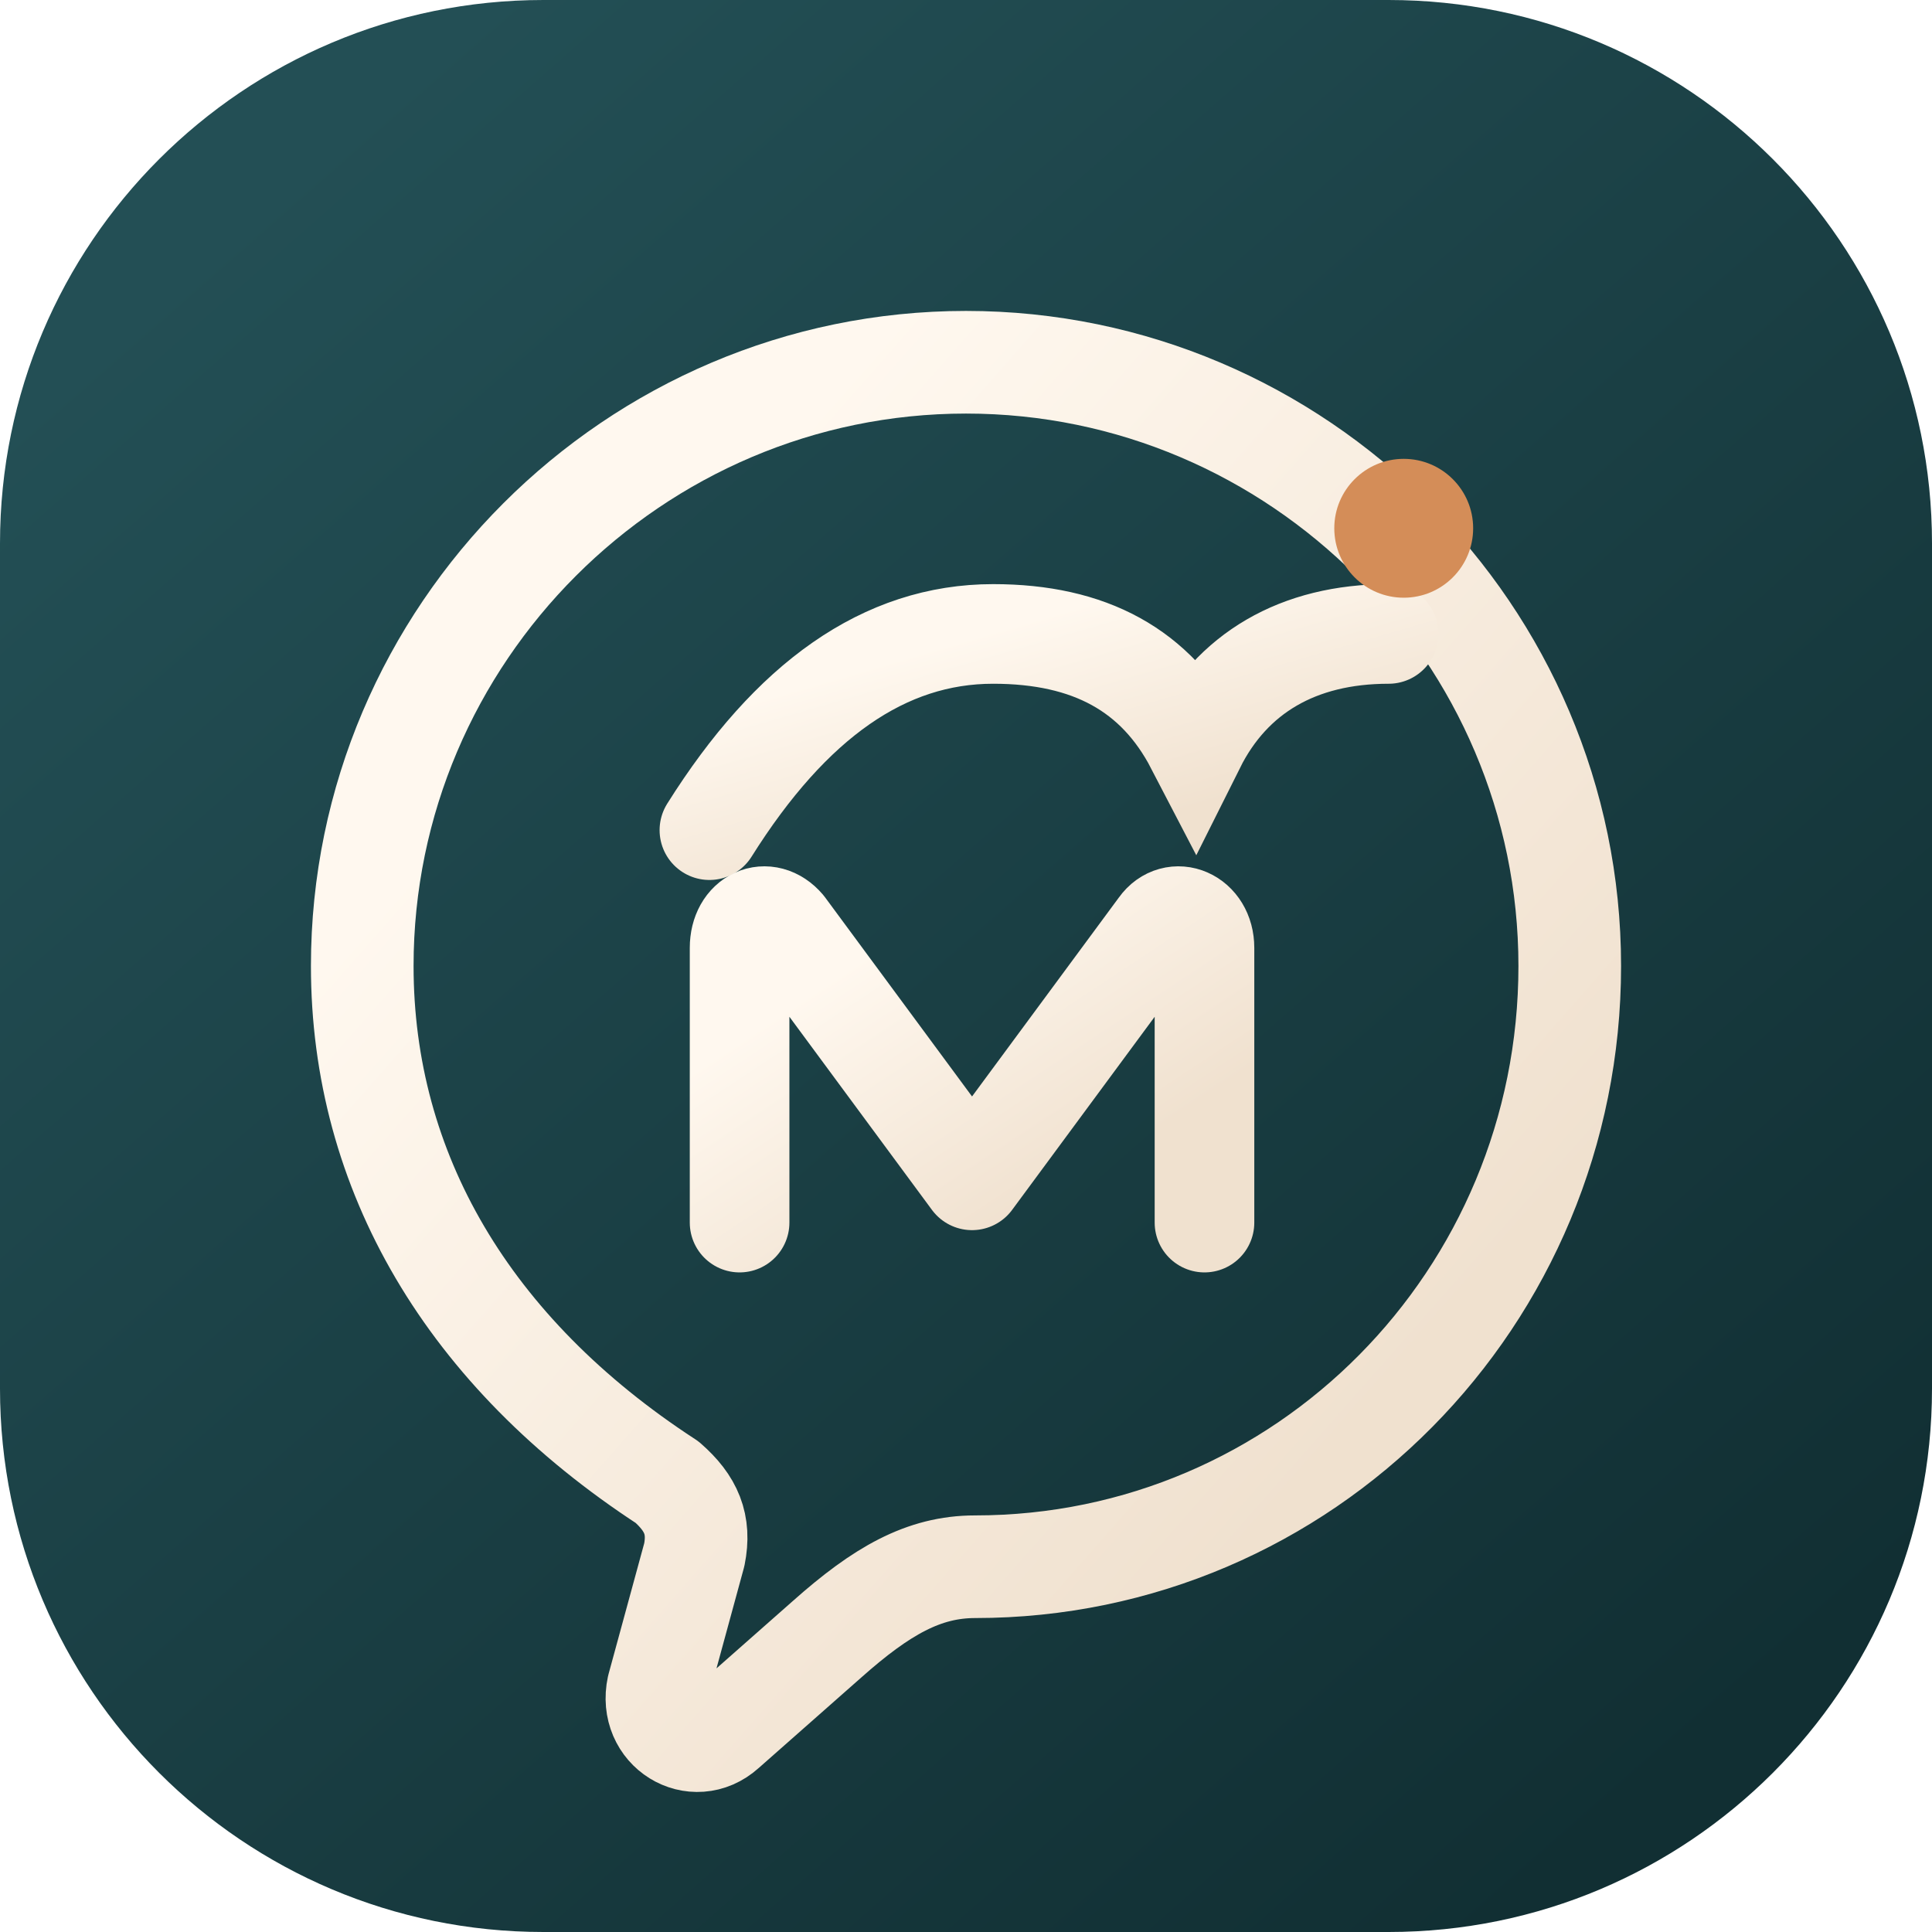
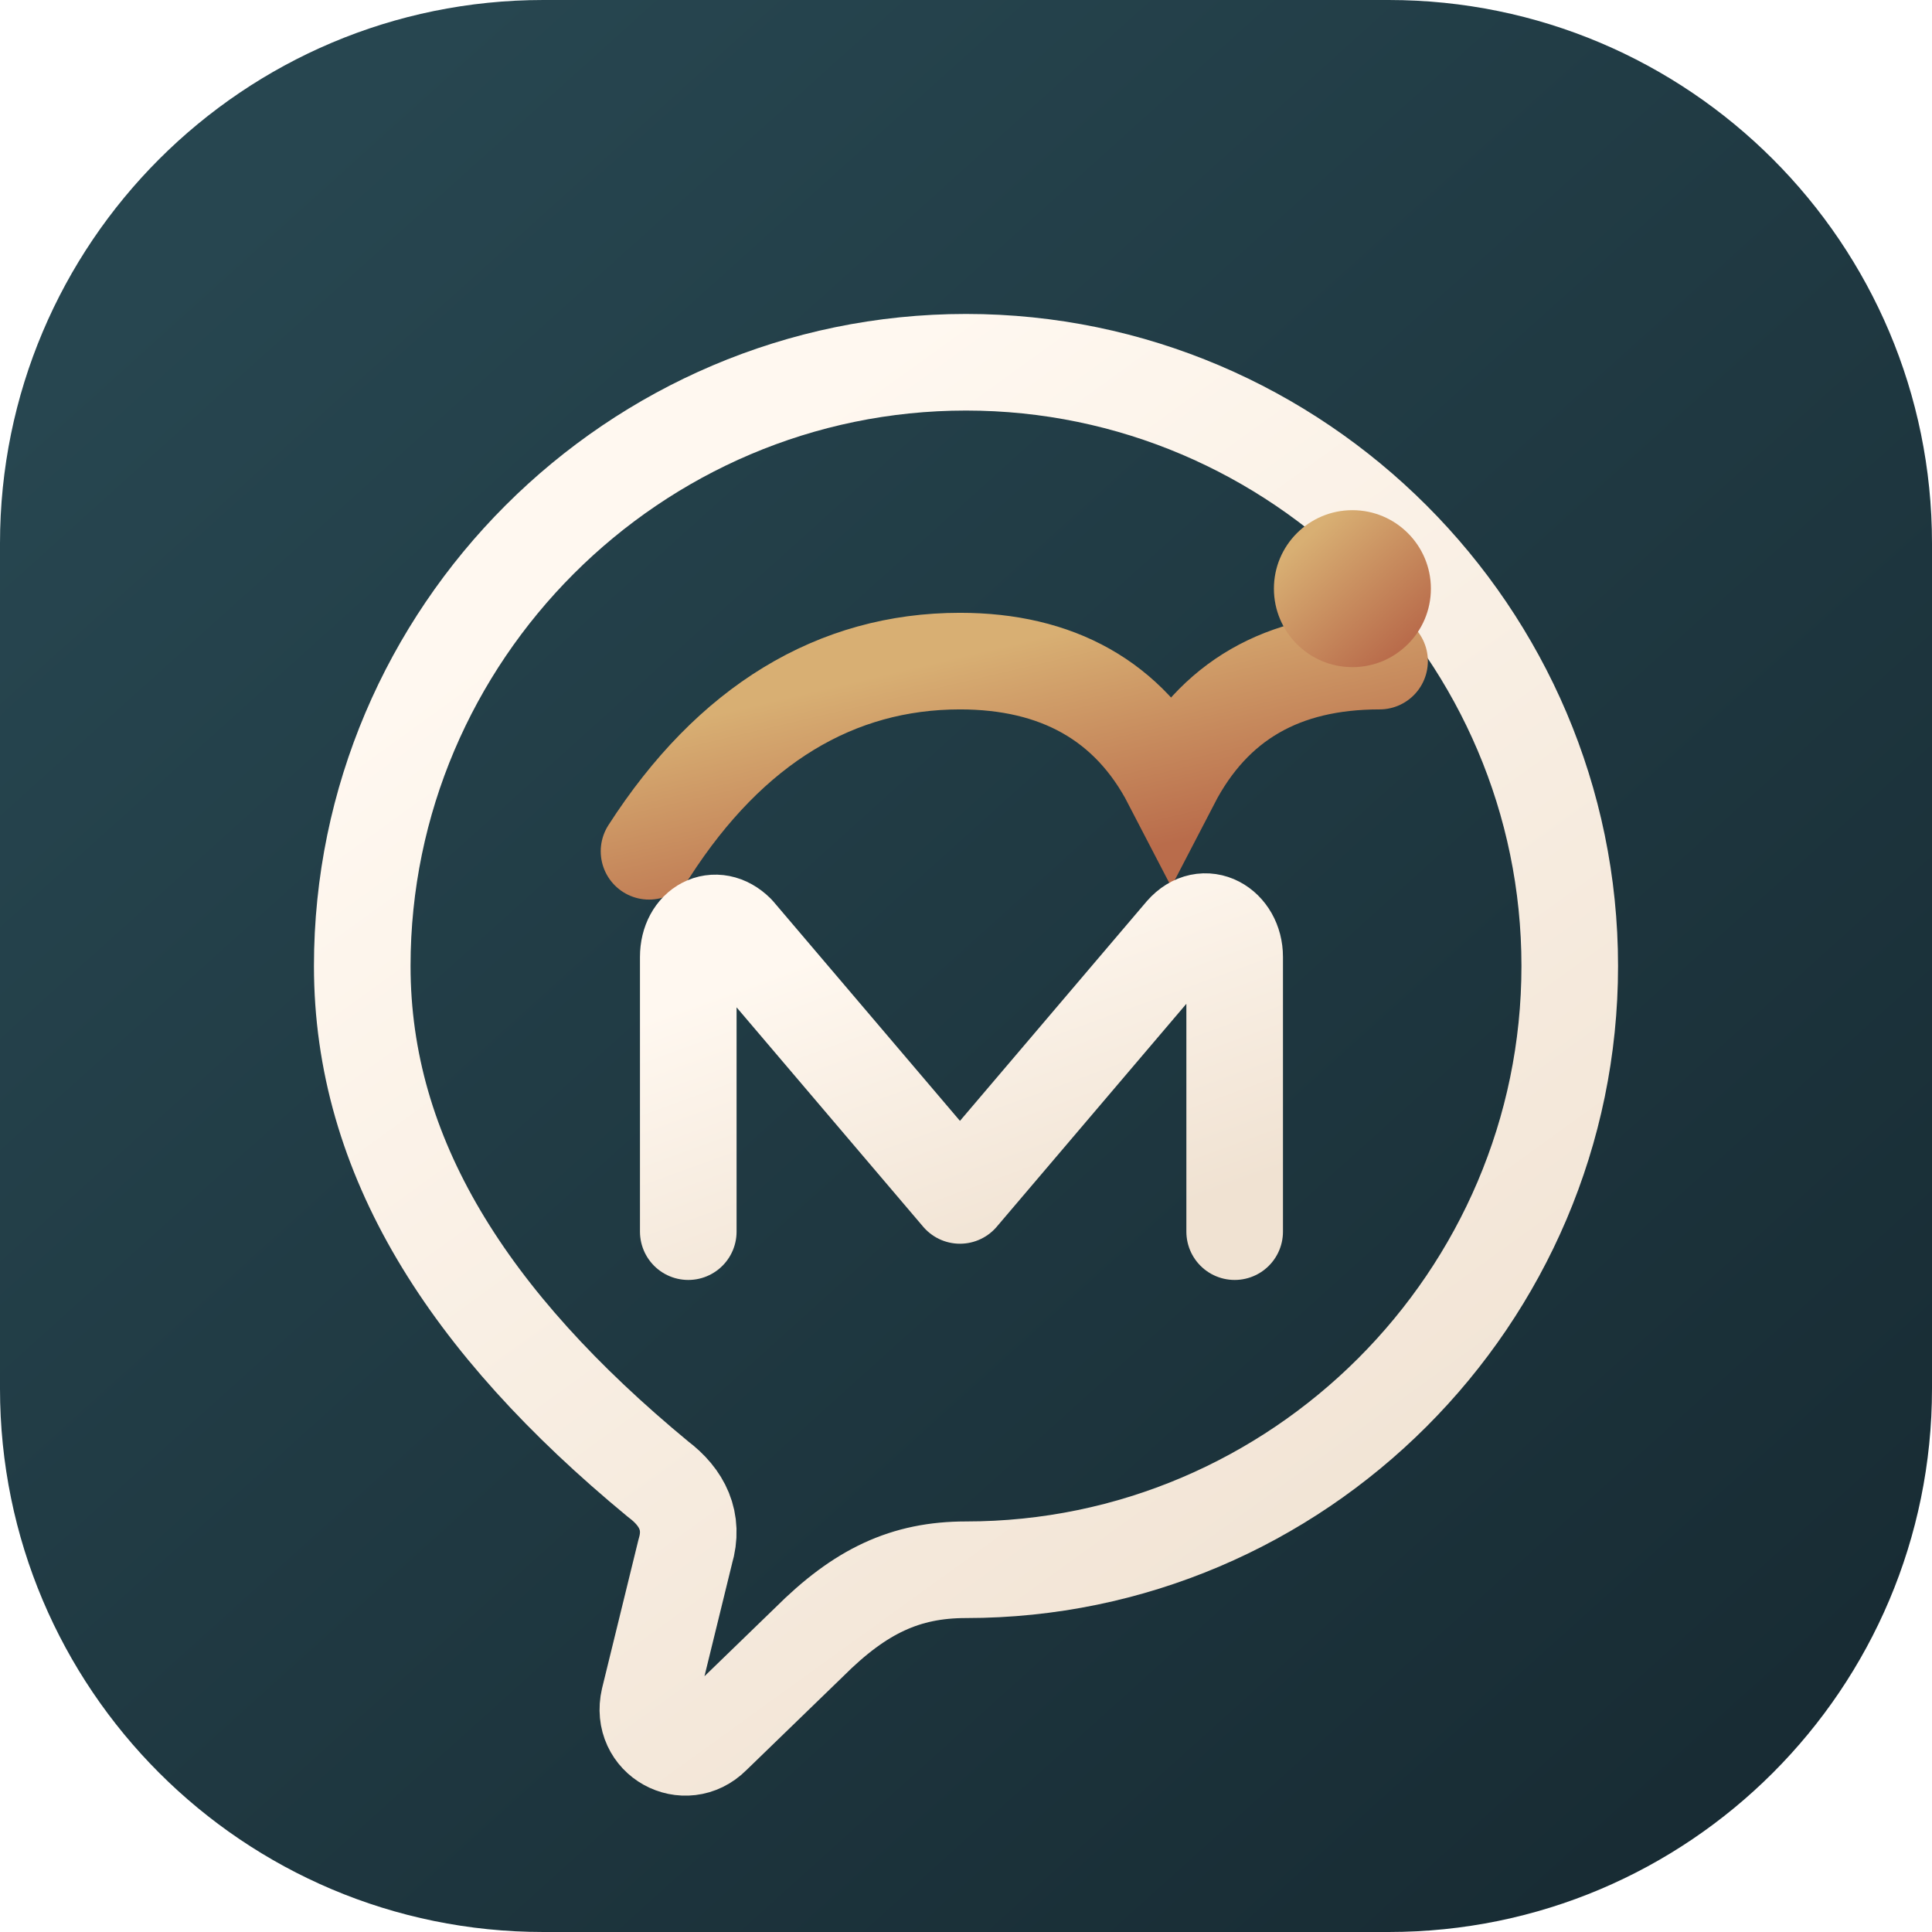
<svg xmlns="http://www.w3.org/2000/svg" viewBox="0 0 64 64" role="img" aria-label="ManoVarta">
  <defs>
-     <linearGradient id="bg" x1="14%" x2="86%" y1="10%" y2="92%">
-       <stop offset="0%" stop-color="#234f55" />
-       <stop offset="100%" stop-color="#112f33" />
+     <linearGradient id="favBg" x1="14%" x2="88%" y1="10%" y2="92%">
+       <stop offset="0%" stop-color="#274650" />
+       <stop offset="100%" stop-color="#182c34" />
    </linearGradient>
-     <linearGradient id="ring" x1="20%" x2="80%" y1="20%" y2="80%">
-       <stop offset="0%" stop-color="#fff8ef" />
-       <stop offset="100%" stop-color="#f0e1cf" />
+     <linearGradient id="favAccent" x1="20%" x2="82%" y1="18%" y2="86%">
+       <stop offset="0%" stop-color="#d8af73" />
+       <stop offset="100%" stop-color="#b96c4b" />
+     </linearGradient>
+     <linearGradient id="favIvory" x1="22%" x2="78%" y1="12%" y2="100%">
+       <stop offset="0%" stop-color="#fff8f0" />
+       <stop offset="100%" stop-color="#f0e2d2" />
    </linearGradient>
  </defs>
-   <rect width="64" height="64" rx="18" fill="url(#bg)" />
-   <path d="M32 12c11 0 20 9 20 20 0 11-8.8 19.9-19.7 19.9-1.7 0-3.1.8-4.9 2.4l-3.4 3c-1 .9-2.5 0-2.2-1.4l1.2-4.4c.2-1-.1-1.7-.9-2.4C15.5 44.8 12 38.8 12 32c0-11 9-20 20-20Z" fill="none" stroke="url(#ring)" stroke-width="3.4" stroke-linecap="round" stroke-linejoin="round" />
-   <path d="M23.5 27.5c2.7-4.3 5.8-6.5 9.4-6.5 3.2 0 5.4 1.2 6.7 3.7 1.2-2.4 3.4-3.7 6.4-3.7" fill="none" stroke="url(#ring)" stroke-width="3.3" stroke-linecap="round" />
-   <path d="M24.5 40.5v-9.1c0-1 .9-1.4 1.5-.7l6.2 8.4 6.2-8.4c.5-.7 1.5-.3 1.5.7v9.1" fill="none" stroke="url(#ring)" stroke-width="3.3" stroke-linecap="round" stroke-linejoin="round" />
-   <circle cx="46.5" cy="17.5" r="2.3" fill="#d48d58" />
+   <rect width="64" height="64" rx="18" fill="url(#favBg)" />
+   <path d="M32 12c11 0 20 9 20 20S43 52 32 52c-2 0-3.5.7-5.2 2.4l-3.2 3.1c-.9.9-2.4.1-2.1-1.2l1.2-4.9c.3-1-.1-1.8-.9-2.4C15.5 43.8 12 38.3 12 32c0-11 9-20 20-20Z" fill="none" stroke="url(#favIvory)" stroke-width="3.2" stroke-linecap="round" stroke-linejoin="round" />
+   <path d="M21.5 28.2c2.7-4.2 6.2-6.3 10.3-6.3 3.2 0 5.6 1.3 7 4 1.4-2.7 3.7-4 6.9-4" fill="none" stroke="url(#favAccent)" stroke-width="3.2" stroke-linecap="round" />
+   <path d="M22.8 40.8v-9.1c0-1 .9-1.5 1.6-.8l7.4 8.7 7.4-8.7c.7-.8 1.7-.2 1.7.8v9.1" fill="none" stroke="url(#favIvory)" stroke-width="3.2" stroke-linecap="round" stroke-linejoin="round" />
+   <circle cx="44.8" cy="19.5" r="2.6" fill="url(#favAccent)" />
</svg>
